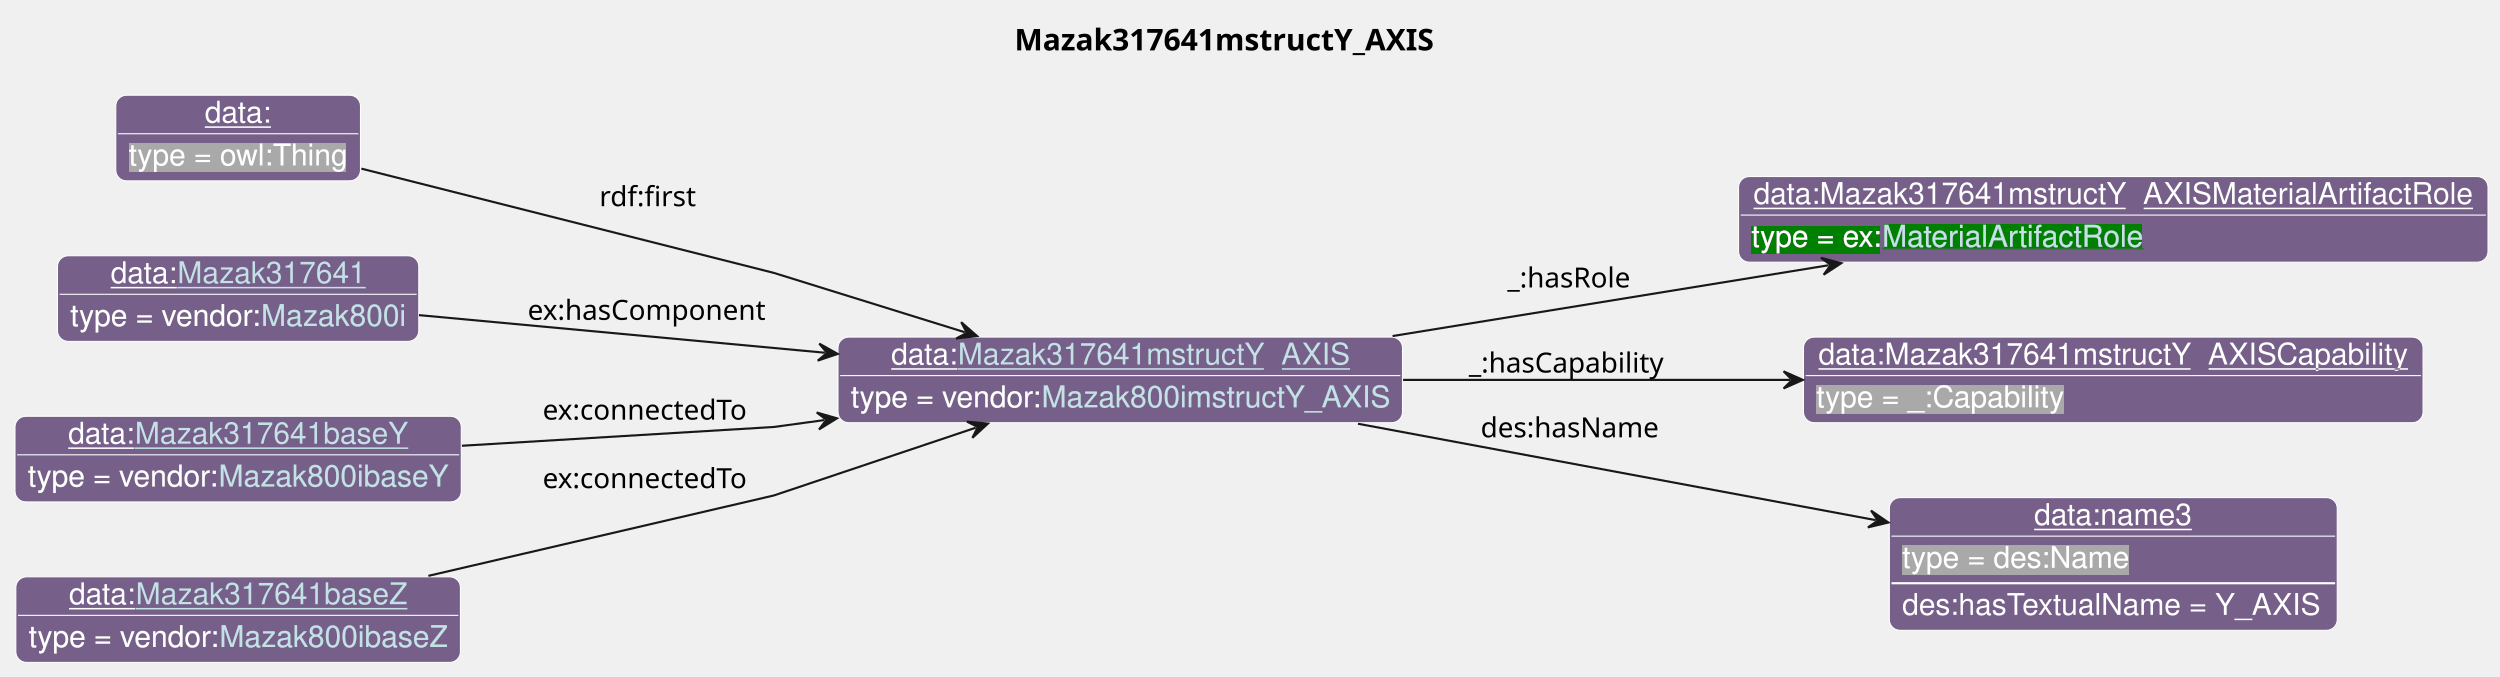
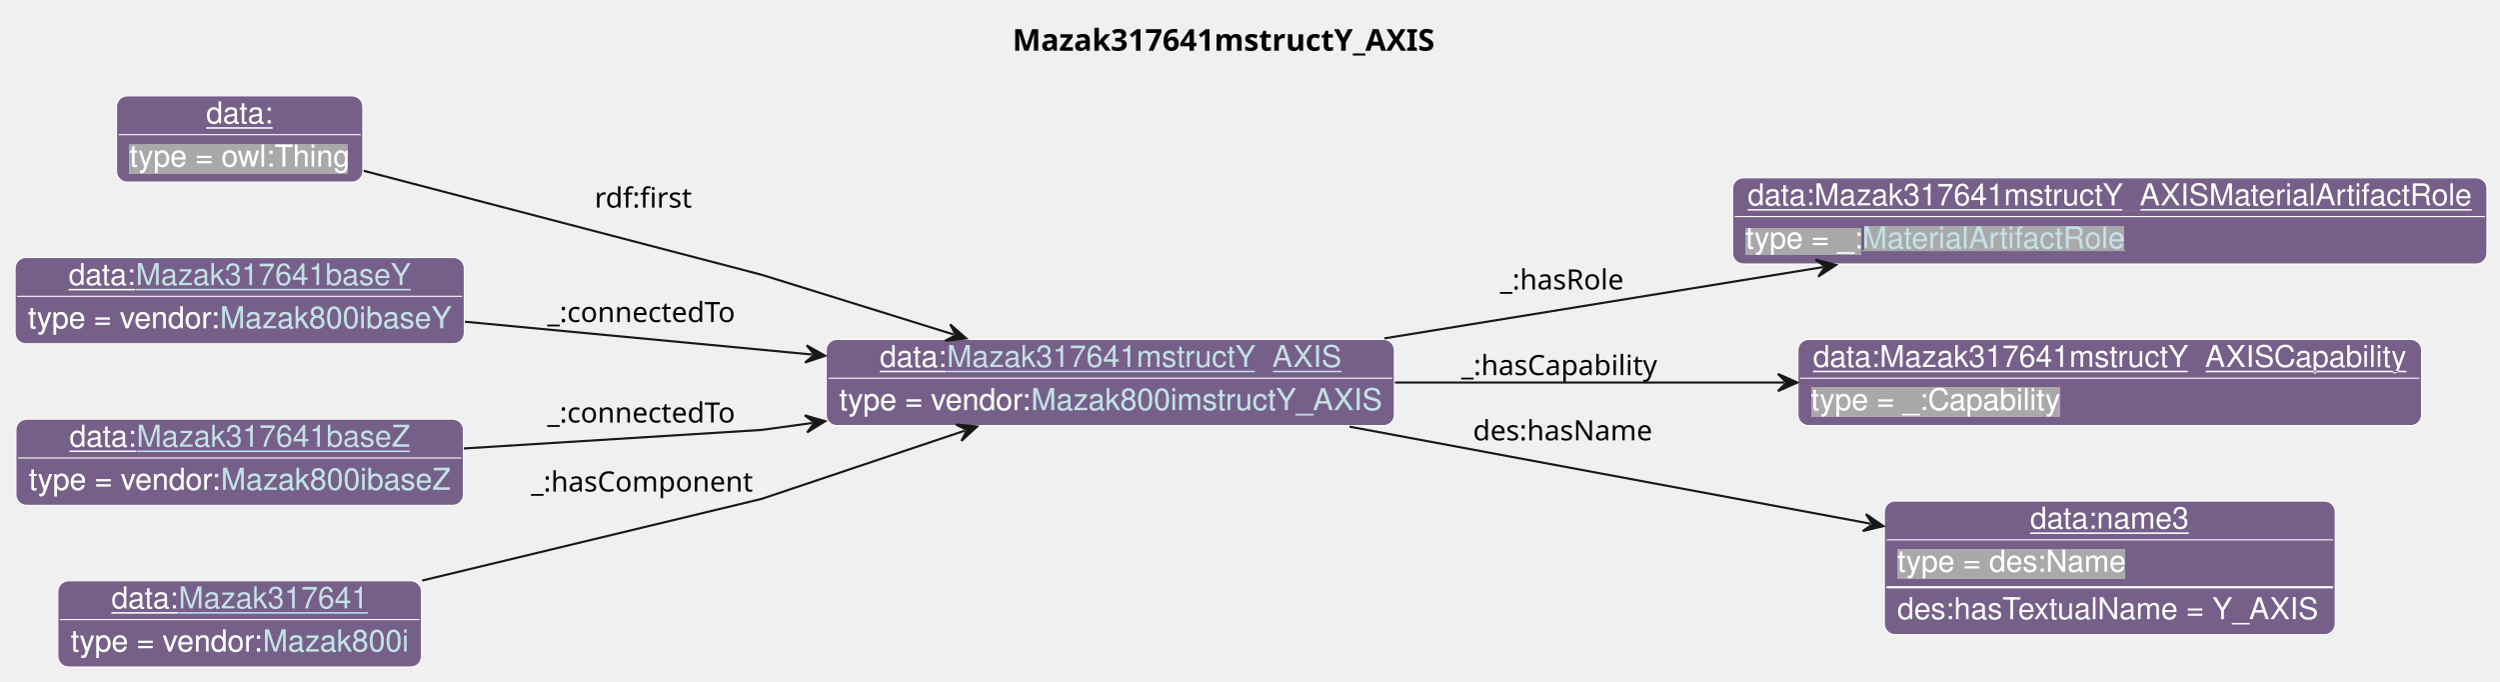
- <svg xmlns="http://www.w3.org/2000/svg" xmlns:xlink="http://www.w3.org/1999/xlink" contentStyleType="text/css" data-diagram-type="CLASS" height="316px" preserveAspectRatio="none" style="width:1168px;height:316px;background:#FFFFFF;" version="1.1" viewBox="0 0 1168 316" width="1168px" zoomAndPan="magnify">
+ <svg xmlns="http://www.w3.org/2000/svg" xmlns:xlink="http://www.w3.org/1999/xlink" contentStyleType="text/css" data-diagram-type="CLASS" height="316px" preserveAspectRatio="none" style="width:1160px;height:316px;background:#FFFFFF;" version="1.1" viewBox="0 0 1160 316" width="1160px" zoomAndPan="magnify">
  <defs>
-     <filter height="1" id="b19bzux9io0sf50" width="1" x="0" y="0">
+     <filter height="1" id="b1pnpiurs3zzi0" width="1" x="0" y="0">
      <feFlood flood-color="#76608A" result="flood" />
      <feComposite in="SourceGraphic" in2="flood" operator="over" />
    </filter>
-     <filter height="1" id="b19bzux9io0sf51" width="1" x="0" y="0">
-       <feFlood flood-color="#008000" result="flood" />
-       <feComposite in="SourceGraphic" in2="flood" operator="over" />
-     </filter>
-     <filter height="1" id="b19bzux9io0sf52" width="1" x="0" y="0">
+     <filter height="1" id="b1pnpiurs3zzi1" width="1" x="0" y="0">
      <feFlood flood-color="#A9A9A9" result="flood" />
      <feComposite in="SourceGraphic" in2="flood" operator="over" />
    </filter>
  </defs>
  <g>
    <g class="title" data-source-line="13">
-       <text fill="#000000" font-family="sans-serif" font-size="14" font-weight="bold" lengthAdjust="spacing" textLength="206.459" x="473.974" y="23.535">Mazak317641mstructY_AXIS</text>
+       <text fill="#000000" font-family="sans-serif" font-size="14" font-weight="bold" lengthAdjust="spacing" textLength="206.459" x="469.974" y="23.535">Mazak317641mstructY_AXIS</text>
    </g>
    <g class="entity" data-entity="o0" data-source-line="131" data-uid="ent0002" id="entity_o0">
-       <rect fill="#76608A" height="40" rx="5" ry="5" style="stroke:#FFFFFF;stroke-width:0.5;" width="263.733" x="391.51" y="157.488" />
-       <text fill="#FFFFFF" font-family="Helvetica" font-size="14" lengthAdjust="spacing" text-decoration="underline" textLength="31.138" x="416.374" y="170.269">data:</text>
+       <rect fill="#76608A" height="40" rx="5" ry="5" style="stroke:#FFFFFF;stroke-width:0.5;" width="263.733" x="383.51" y="157.488" />
+       <text fill="#FFFFFF" font-family="Helvetica" font-size="14" lengthAdjust="spacing" text-decoration="underline" textLength="31.138" x="408.374" y="170.269">data:</text>
      <a href="./Mazak317641mstructY_AXIS.html" target="_top" title="./Mazak317641mstructY_AXIS.html" xlink:actuate="onRequest" xlink:href="./Mazak317641mstructY_AXIS.html" xlink:show="new" xlink:title="./Mazak317641mstructY_AXIS.html" xlink:type="simple">
-         <text fill="#C4E1E6" font-family="Helvetica" font-size="14" lengthAdjust="spacing" text-decoration="underline" textLength="182.868" x="447.512" y="170.269">Mazak317641mstructY_AXIS</text>
+         <text fill="#C4E1E6" font-family="Helvetica" font-size="14" lengthAdjust="spacing" text-decoration="underline" textLength="182.868" x="439.512" y="170.269">Mazak317641mstructY_AXIS</text>
      </a>
-       <line style="stroke:#FFFFFF;stroke-width:0.5;" x1="392.51" x2="654.243" y1="175.488" y2="175.488" />
-       <text fill="#FFFFFF" filter="url(#b19bzux9io0sf50)" font-family="Helvetica" font-size="14" lengthAdjust="spacing" textLength="89.113" x="397.51" y="190.269">type = vendor:</text>
+       <line style="stroke:#FFFFFF;stroke-width:0.5;" x1="384.51" x2="646.243" y1="175.488" y2="175.488" />
+       <text fill="#FFFFFF" filter="url(#b1pnpiurs3zzi0)" font-family="Helvetica" font-size="14" lengthAdjust="spacing" textLength="89.113" x="389.51" y="190.269">type = vendor:</text>
      <a href="../Mazak.html#Mazak800imstructY_AXIS" target="_top" title="../Mazak.html#Mazak800imstructY_AXIS" xlink:actuate="onRequest" xlink:href="../Mazak.html#Mazak800imstructY_AXIS" xlink:show="new" xlink:title="../Mazak.html#Mazak800imstructY_AXIS" xlink:type="simple">
-         <text fill="#C4E1E6" filter="url(#b19bzux9io0sf50)" font-family="Helvetica" font-size="14" lengthAdjust="spacing" textLength="162.62" x="486.623" y="190.269">Mazak800imstructY_AXIS</text>
-         <line style="stroke:#76608A;stroke-width:0.5;" x1="486.623" x2="649.243" y1="191.269" y2="191.269" />
+         <text fill="#C4E1E6" filter="url(#b1pnpiurs3zzi0)" font-family="Helvetica" font-size="14" lengthAdjust="spacing" textLength="162.62" x="478.623" y="190.269">Mazak800imstructY_AXIS</text>
+         <line style="stroke:#76608A;stroke-width:0.5;" x1="478.623" x2="641.243" y1="191.269" y2="191.269" />
      </a>
    </g>
    <g class="entity" data-entity="o1" data-source-line="131" data-uid="ent0003" id="entity_o1">
-       <rect fill="#76608A" height="40" rx="5" ry="5" style="stroke:#FFFFFF;stroke-width:0.5;" width="350.157" x="812.25" y="82.488" />
-       <text fill="#FFFFFF" font-family="Helvetica" font-size="14" lengthAdjust="spacing" text-decoration="underline" textLength="336.157" x="819.25" y="95.269">data:Mazak317641mstructY_AXISMaterialArtifactRole</text>
-       <line style="stroke:#FFFFFF;stroke-width:0.5;" x1="813.25" x2="1161.407" y1="100.488" y2="100.488" />
-       <text fill="#FFFFFF" filter="url(#b19bzux9io0sf51)" font-family="Helvetica" font-size="14" lengthAdjust="spacing" textLength="61.093" x="818.25" y="115.269">type = ex:</text>
-       <a href="../Example.html#MaterialArtifactRole" target="_top" title="../Example.html#MaterialArtifactRole" xlink:actuate="onRequest" xlink:href="../Example.html#MaterialArtifactRole" xlink:show="new" xlink:title="../Example.html#MaterialArtifactRole" xlink:type="simple">
-         <text fill="#C4E1E6" filter="url(#b19bzux9io0sf51)" font-family="Helvetica" font-size="14" lengthAdjust="spacing" textLength="122.151" x="879.343" y="115.269">MaterialArtifactRole</text>
-         <line style="stroke:#008000;stroke-width:0.5;" x1="879.343" x2="1001.494" y1="116.269" y2="116.269" />
+       <rect fill="#76608A" height="40" rx="5" ry="5" style="stroke:#FFFFFF;stroke-width:0.5;" width="350.157" x="804.25" y="82.488" />
+       <text fill="#FFFFFF" font-family="Helvetica" font-size="14" lengthAdjust="spacing" text-decoration="underline" textLength="336.157" x="811.25" y="95.269">data:Mazak317641mstructY_AXISMaterialArtifactRole</text>
+       <line style="stroke:#FFFFFF;stroke-width:0.5;" x1="805.25" x2="1153.407" y1="100.488" y2="100.488" />
+       <text fill="#FFFFFF" filter="url(#b1pnpiurs3zzi1)" font-family="Helvetica" font-size="14" lengthAdjust="spacing" textLength="54.093" x="810.25" y="115.269">type = _:</text>
+       <a href="../MTConnect.html#MaterialArtifactRole" target="_top" title="../MTConnect.html#MaterialArtifactRole" xlink:actuate="onRequest" xlink:href="../MTConnect.html#MaterialArtifactRole" xlink:show="new" xlink:title="../MTConnect.html#MaterialArtifactRole" xlink:type="simple">
+         <text fill="#C4E1E6" filter="url(#b1pnpiurs3zzi1)" font-family="Helvetica" font-size="14" lengthAdjust="spacing" textLength="122.151" x="864.343" y="115.269">MaterialArtifactRole</text>
+         <line style="stroke:#A9A9A9;stroke-width:0.5;" x1="864.343" x2="986.494" y1="116.269" y2="116.269" />
      </a>
    </g>
    <g class="entity" data-entity="o2" data-source-line="131" data-uid="ent0004" id="entity_o2">
-       <rect fill="#76608A" height="40" rx="5" ry="5" style="stroke:#FFFFFF;stroke-width:0.5;" width="289.481" x="842.58" y="157.488" />
-       <text fill="#FFFFFF" font-family="Helvetica" font-size="14" lengthAdjust="spacing" text-decoration="underline" textLength="275.481" x="849.58" y="170.269">data:Mazak317641mstructY_AXISCapability</text>
-       <line style="stroke:#FFFFFF;stroke-width:0.5;" x1="843.58" x2="1131.061" y1="175.488" y2="175.488" />
-       <text fill="#FFFFFF" filter="url(#b19bzux9io0sf52)" font-family="Helvetica" font-size="14" lengthAdjust="spacing" textLength="115.568" x="848.58" y="190.269">type = _:Capability</text>
+       <rect fill="#76608A" height="40" rx="5" ry="5" style="stroke:#FFFFFF;stroke-width:0.5;" width="289.481" x="834.58" y="157.488" />
+       <text fill="#FFFFFF" font-family="Helvetica" font-size="14" lengthAdjust="spacing" text-decoration="underline" textLength="275.481" x="841.58" y="170.269">data:Mazak317641mstructY_AXISCapability</text>
+       <line style="stroke:#FFFFFF;stroke-width:0.5;" x1="835.58" x2="1123.061" y1="175.488" y2="175.488" />
+       <text fill="#FFFFFF" filter="url(#b1pnpiurs3zzi1)" font-family="Helvetica" font-size="14" lengthAdjust="spacing" textLength="115.568" x="840.58" y="190.269">type = _:Capability</text>
    </g>
    <g class="entity" data-entity="o3" data-source-line="131" data-uid="ent0005" id="entity_o3">
-       <rect fill="#76608A" height="62" rx="5" ry="5" style="stroke:#FFFFFF;stroke-width:0.5;" width="209.272" x="882.69" y="232.488" />
-       <text fill="#FFFFFF" font-family="Helvetica" font-size="14" lengthAdjust="spacing" text-decoration="underline" textLength="73.944" x="950.354" y="245.269">data:name3</text>
-       <line style="stroke:#FFFFFF;stroke-width:0.5;" x1="883.69" x2="1090.961" y1="250.488" y2="250.488" />
-       <text fill="#FFFFFF" filter="url(#b19bzux9io0sf52)" font-family="Helvetica" font-size="14" lengthAdjust="spacing" textLength="106.224" x="888.69" y="265.269">type = des:Name</text>
-       <line style="stroke:#FFFFFF;stroke-width:1;" x1="883.69" x2="1090.961" y1="272.488" y2="272.488" />
-       <text fill="#FFFFFF" font-family="Helvetica" font-size="14" lengthAdjust="spacing" textLength="197.272" x="888.69" y="287.269">des:hasTextualName = Y_AXIS</text>
+       <rect fill="#76608A" height="62" rx="5" ry="5" style="stroke:#FFFFFF;stroke-width:0.5;" width="209.272" x="874.69" y="232.488" />
+       <text fill="#FFFFFF" font-family="Helvetica" font-size="14" lengthAdjust="spacing" text-decoration="underline" textLength="73.944" x="942.354" y="245.269">data:name3</text>
+       <line style="stroke:#FFFFFF;stroke-width:0.5;" x1="875.69" x2="1082.961" y1="250.488" y2="250.488" />
+       <text fill="#FFFFFF" filter="url(#b1pnpiurs3zzi1)" font-family="Helvetica" font-size="14" lengthAdjust="spacing" textLength="106.224" x="880.69" y="265.269">type = des:Name</text>
+       <line style="stroke:#FFFFFF;stroke-width:1;" x1="875.69" x2="1082.961" y1="272.488" y2="272.488" />
+       <text fill="#FFFFFF" font-family="Helvetica" font-size="14" lengthAdjust="spacing" textLength="197.272" x="880.69" y="287.269">des:hasTextualName = Y_AXIS</text>
    </g>
    <g class="entity" data-entity="o4" data-source-line="131" data-uid="ent0006" id="entity_o4">
      <rect fill="#76608A" height="40" rx="5" ry="5" style="stroke:#FFFFFF;stroke-width:0.5;" width="114.334" x="54.09" y="44.488" />
      <text fill="#FFFFFF" font-family="Helvetica" font-size="14" lengthAdjust="spacing" text-decoration="underline" textLength="31.138" x="95.688" y="57.269">data:</text>
      <line style="stroke:#FFFFFF;stroke-width:0.5;" x1="55.09" x2="167.424" y1="62.488" y2="62.488" />
-       <text fill="#FFFFFF" filter="url(#b19bzux9io0sf52)" font-family="Helvetica" font-size="14" lengthAdjust="spacing" textLength="102.334" x="60.09" y="77.269">type = owl:Thing</text>
+       <text fill="#FFFFFF" filter="url(#b1pnpiurs3zzi1)" font-family="Helvetica" font-size="14" lengthAdjust="spacing" textLength="102.334" x="60.09" y="77.269">type = owl:Thing</text>
    </g>
    <g class="entity" data-entity="o5" data-source-line="131" data-uid="ent0007" id="entity_o5">
-       <rect fill="#76608A" height="40" rx="5" ry="5" style="stroke:#FFFFFF;stroke-width:0.5;" width="168.816" x="26.85" y="119.488" />
-       <text fill="#FFFFFF" font-family="Helvetica" font-size="14" lengthAdjust="spacing" text-decoration="underline" textLength="31.138" x="51.714" y="132.269">data:</text>
-       <a href="./Mazak317641.html" target="_top" title="./Mazak317641.html" xlink:actuate="onRequest" xlink:href="./Mazak317641.html" xlink:show="new" xlink:title="./Mazak317641.html" xlink:type="simple">
-         <text fill="#C4E1E6" font-family="Helvetica" font-size="14" lengthAdjust="spacing" text-decoration="underline" textLength="87.951" x="82.852" y="132.269">Mazak317641</text>
+       <rect fill="#76608A" height="40" rx="5" ry="5" style="stroke:#FFFFFF;stroke-width:0.5;" width="208.513" x="7" y="119.488" />
+       <text fill="#FFFFFF" font-family="Helvetica" font-size="14" lengthAdjust="spacing" text-decoration="underline" textLength="31.138" x="31.864" y="132.269">data:</text>
+       <a href="./Mazak317641baseY.html" target="_top" title="./Mazak317641baseY.html" xlink:actuate="onRequest" xlink:href="./Mazak317641baseY.html" xlink:show="new" xlink:title="./Mazak317641baseY.html" xlink:type="simple">
+         <text fill="#C4E1E6" font-family="Helvetica" font-size="14" lengthAdjust="spacing" text-decoration="underline" textLength="127.647" x="63.002" y="132.269">Mazak317641baseY</text>
      </a>
-       <line style="stroke:#FFFFFF;stroke-width:0.5;" x1="27.85" x2="194.666" y1="137.488" y2="137.488" />
-       <text fill="#FFFFFF" filter="url(#b19bzux9io0sf50)" font-family="Helvetica" font-size="14" lengthAdjust="spacing" textLength="89.113" x="32.85" y="152.269">type = vendor:</text>
-       <a href="../Mazak.html#Mazak800i" target="_top" title="../Mazak.html#Mazak800i" xlink:actuate="onRequest" xlink:href="../Mazak.html#Mazak800i" xlink:show="new" xlink:title="../Mazak.html#Mazak800i" xlink:type="simple">
-         <text fill="#C4E1E6" filter="url(#b19bzux9io0sf50)" font-family="Helvetica" font-size="14" lengthAdjust="spacing" textLength="67.703" x="121.963" y="152.269">Mazak800i</text>
-         <line style="stroke:#76608A;stroke-width:0.5;" x1="121.963" x2="189.666" y1="153.269" y2="153.269" />
+       <line style="stroke:#FFFFFF;stroke-width:0.5;" x1="8" x2="214.513" y1="137.488" y2="137.488" />
+       <text fill="#FFFFFF" filter="url(#b1pnpiurs3zzi0)" font-family="Helvetica" font-size="14" lengthAdjust="spacing" textLength="89.113" x="13" y="152.269">type = vendor:</text>
+       <a href="../Mazak.html#Mazak800ibaseY" target="_top" title="../Mazak.html#Mazak800ibaseY" xlink:actuate="onRequest" xlink:href="../Mazak.html#Mazak800ibaseY" xlink:show="new" xlink:title="../Mazak.html#Mazak800ibaseY" xlink:type="simple">
+         <text fill="#C4E1E6" filter="url(#b1pnpiurs3zzi0)" font-family="Helvetica" font-size="14" lengthAdjust="spacing" textLength="107.399" x="102.113" y="152.269">Mazak800ibaseY</text>
+         <line style="stroke:#76608A;stroke-width:0.5;" x1="102.113" x2="209.513" y1="153.269" y2="153.269" />
      </a>
    </g>
    <g class="entity" data-entity="o6" data-source-line="131" data-uid="ent0008" id="entity_o6">
-       <rect fill="#76608A" height="40" rx="5" ry="5" style="stroke:#FFFFFF;stroke-width:0.5;" width="208.513" x="7" y="194.488" />
-       <text fill="#FFFFFF" font-family="Helvetica" font-size="14" lengthAdjust="spacing" text-decoration="underline" textLength="31.138" x="31.864" y="207.269">data:</text>
-       <a href="./Mazak317641baseY.html" target="_top" title="./Mazak317641baseY.html" xlink:actuate="onRequest" xlink:href="./Mazak317641baseY.html" xlink:show="new" xlink:title="./Mazak317641baseY.html" xlink:type="simple">
-         <text fill="#C4E1E6" font-family="Helvetica" font-size="14" lengthAdjust="spacing" text-decoration="underline" textLength="127.647" x="63.002" y="207.269">Mazak317641baseY</text>
+       <rect fill="#76608A" height="40" rx="5" ry="5" style="stroke:#FFFFFF;stroke-width:0.5;" width="207.727" x="7.39" y="194.488" />
+       <text fill="#FFFFFF" font-family="Helvetica" font-size="14" lengthAdjust="spacing" text-decoration="underline" textLength="31.138" x="32.254" y="207.269">data:</text>
+       <a href="./Mazak317641baseZ.html" target="_top" title="./Mazak317641baseZ.html" xlink:actuate="onRequest" xlink:href="./Mazak317641baseZ.html" xlink:show="new" xlink:title="./Mazak317641baseZ.html" xlink:type="simple">
+         <text fill="#C4E1E6" font-family="Helvetica" font-size="14" lengthAdjust="spacing" text-decoration="underline" textLength="126.861" x="63.392" y="207.269">Mazak317641baseZ</text>
      </a>
-       <line style="stroke:#FFFFFF;stroke-width:0.5;" x1="8" x2="214.513" y1="212.488" y2="212.488" />
-       <text fill="#FFFFFF" filter="url(#b19bzux9io0sf50)" font-family="Helvetica" font-size="14" lengthAdjust="spacing" textLength="89.113" x="13" y="227.269">type = vendor:</text>
-       <a href="../Mazak.html#Mazak800ibaseY" target="_top" title="../Mazak.html#Mazak800ibaseY" xlink:actuate="onRequest" xlink:href="../Mazak.html#Mazak800ibaseY" xlink:show="new" xlink:title="../Mazak.html#Mazak800ibaseY" xlink:type="simple">
-         <text fill="#C4E1E6" filter="url(#b19bzux9io0sf50)" font-family="Helvetica" font-size="14" lengthAdjust="spacing" textLength="107.399" x="102.113" y="227.269">Mazak800ibaseY</text>
-         <line style="stroke:#76608A;stroke-width:0.5;" x1="102.113" x2="209.513" y1="228.269" y2="228.269" />
+       <line style="stroke:#FFFFFF;stroke-width:0.5;" x1="8.39" x2="214.117" y1="212.488" y2="212.488" />
+       <text fill="#FFFFFF" filter="url(#b1pnpiurs3zzi0)" font-family="Helvetica" font-size="14" lengthAdjust="spacing" textLength="89.113" x="13.39" y="227.269">type = vendor:</text>
+       <a href="../Mazak.html#Mazak800ibaseZ" target="_top" title="../Mazak.html#Mazak800ibaseZ" xlink:actuate="onRequest" xlink:href="../Mazak.html#Mazak800ibaseZ" xlink:show="new" xlink:title="../Mazak.html#Mazak800ibaseZ" xlink:type="simple">
+         <text fill="#C4E1E6" filter="url(#b1pnpiurs3zzi0)" font-family="Helvetica" font-size="14" lengthAdjust="spacing" textLength="106.613" x="102.503" y="227.269">Mazak800ibaseZ</text>
+         <line style="stroke:#76608A;stroke-width:0.5;" x1="102.503" x2="209.117" y1="228.269" y2="228.269" />
      </a>
    </g>
    <g class="entity" data-entity="o7" data-source-line="131" data-uid="ent0009" id="entity_o7">
-       <rect fill="#76608A" height="40" rx="5" ry="5" style="stroke:#FFFFFF;stroke-width:0.5;" width="207.727" x="7.39" y="269.488" />
-       <text fill="#FFFFFF" font-family="Helvetica" font-size="14" lengthAdjust="spacing" text-decoration="underline" textLength="31.138" x="32.254" y="282.269">data:</text>
-       <a href="./Mazak317641baseZ.html" target="_top" title="./Mazak317641baseZ.html" xlink:actuate="onRequest" xlink:href="./Mazak317641baseZ.html" xlink:show="new" xlink:title="./Mazak317641baseZ.html" xlink:type="simple">
-         <text fill="#C4E1E6" font-family="Helvetica" font-size="14" lengthAdjust="spacing" text-decoration="underline" textLength="126.861" x="63.392" y="282.269">Mazak317641baseZ</text>
+       <rect fill="#76608A" height="40" rx="5" ry="5" style="stroke:#FFFFFF;stroke-width:0.5;" width="168.816" x="26.85" y="269.488" />
+       <text fill="#FFFFFF" font-family="Helvetica" font-size="14" lengthAdjust="spacing" text-decoration="underline" textLength="31.138" x="51.714" y="282.269">data:</text>
+       <a href="./Mazak317641.html" target="_top" title="./Mazak317641.html" xlink:actuate="onRequest" xlink:href="./Mazak317641.html" xlink:show="new" xlink:title="./Mazak317641.html" xlink:type="simple">
+         <text fill="#C4E1E6" font-family="Helvetica" font-size="14" lengthAdjust="spacing" text-decoration="underline" textLength="87.951" x="82.852" y="282.269">Mazak317641</text>
      </a>
-       <line style="stroke:#FFFFFF;stroke-width:0.5;" x1="8.39" x2="214.117" y1="287.488" y2="287.488" />
-       <text fill="#FFFFFF" filter="url(#b19bzux9io0sf50)" font-family="Helvetica" font-size="14" lengthAdjust="spacing" textLength="89.113" x="13.39" y="302.269">type = vendor:</text>
-       <a href="../Mazak.html#Mazak800ibaseZ" target="_top" title="../Mazak.html#Mazak800ibaseZ" xlink:actuate="onRequest" xlink:href="../Mazak.html#Mazak800ibaseZ" xlink:show="new" xlink:title="../Mazak.html#Mazak800ibaseZ" xlink:type="simple">
-         <text fill="#C4E1E6" filter="url(#b19bzux9io0sf50)" font-family="Helvetica" font-size="14" lengthAdjust="spacing" textLength="106.613" x="102.503" y="302.269">Mazak800ibaseZ</text>
-         <line style="stroke:#76608A;stroke-width:0.5;" x1="102.503" x2="209.117" y1="303.269" y2="303.269" />
+       <line style="stroke:#FFFFFF;stroke-width:0.5;" x1="27.85" x2="194.666" y1="287.488" y2="287.488" />
+       <text fill="#FFFFFF" filter="url(#b1pnpiurs3zzi0)" font-family="Helvetica" font-size="14" lengthAdjust="spacing" textLength="89.113" x="32.85" y="302.269">type = vendor:</text>
+       <a href="../Mazak.html#Mazak800i" target="_top" title="../Mazak.html#Mazak800i" xlink:actuate="onRequest" xlink:href="../Mazak.html#Mazak800i" xlink:show="new" xlink:title="../Mazak.html#Mazak800i" xlink:type="simple">
+         <text fill="#C4E1E6" filter="url(#b1pnpiurs3zzi0)" font-family="Helvetica" font-size="14" lengthAdjust="spacing" textLength="67.703" x="121.963" y="302.269">Mazak800i</text>
+         <line style="stroke:#76608A;stroke-width:0.5;" x1="121.963" x2="189.666" y1="303.269" y2="303.269" />
      </a>
    </g>
    <g class="link" data-entity-1="o0" data-entity-2="o1" data-source-line="195" data-uid="lnk10" id="link_o0_o1">
-       <path codeLine="195" d="M650.61,156.998 C715.79,146.408 789.168,134.5 854.328,123.92" fill="none" id="o0-to-o1" style="stroke:#181818;stroke-width:1;" />
-       <polygon fill="#181818" points="860.25,122.958,850.725,120.452,855.315,123.76,852.007,128.349,860.25,122.958" style="stroke:#181818;stroke-width:1;" />
-       <text fill="#000000" font-family="sans-serif" font-size="13" lengthAdjust="spacing" textLength="59.693" x="704.25" y="134.307">_:hasRole</text>
+       <path codeLine="195" d="M642.61,156.998 C707.79,146.408 781.168,134.5 846.328,123.92" fill="none" id="o0-to-o1" style="stroke:#181818;stroke-width:1;" />
+       <polygon fill="#181818" points="852.25,122.958,842.725,120.452,847.315,123.76,844.007,128.349,852.25,122.958" style="stroke:#181818;stroke-width:1;" />
+       <text fill="#000000" font-family="sans-serif" font-size="13" lengthAdjust="spacing" textLength="59.693" x="696.25" y="134.307">_:hasRole</text>
    </g>
    <g class="link" data-entity-1="o0" data-entity-2="o2" data-source-line="195" data-uid="lnk11" id="link_o0_o2">
-       <path codeLine="195" d="M655.52,177.488 C713.8,177.488 776.59,177.488 836.29,177.488" fill="none" id="o0-to-o2" style="stroke:#181818;stroke-width:1;" />
-       <polygon fill="#181818" points="842.29,177.488,833.29,173.488,837.29,177.488,833.29,181.488,842.29,177.488" style="stroke:#181818;stroke-width:1;" />
-       <text fill="#000000" font-family="sans-serif" font-size="13" lengthAdjust="spacing" textLength="95.132" x="686.25" y="174.057">_:hasCapability</text>
+       <path codeLine="195" d="M647.52,177.488 C705.8,177.488 768.59,177.488 828.29,177.488" fill="none" id="o0-to-o2" style="stroke:#181818;stroke-width:1;" />
+       <polygon fill="#181818" points="834.29,177.488,825.29,173.488,829.29,177.488,825.29,181.488,834.29,177.488" style="stroke:#181818;stroke-width:1;" />
+       <text fill="#000000" font-family="sans-serif" font-size="13" lengthAdjust="spacing" textLength="95.132" x="678.25" y="174.057">_:hasCapability</text>
    </g>
    <g class="link" data-entity-1="o0" data-entity-2="o3" data-source-line="195" data-uid="lnk12" id="link_o0_o3">
-       <path codeLine="195" d="M634.44,197.978 C709.56,211.968 802.552,229.269 876.361,243.019" fill="none" id="o0-to-o3" style="stroke:#181818;stroke-width:1;" />
-       <polygon fill="#181818" points="882.26,244.118,874.145,238.538,877.345,243.203,872.68,246.402,882.26,244.118" style="stroke:#181818;stroke-width:1;" />
-       <text fill="#000000" font-family="sans-serif" font-size="13" lengthAdjust="spacing" textLength="84.202" x="691.75" y="204.327">des:hasName</text>
+       <path codeLine="195" d="M626.44,197.978 C701.56,211.968 794.552,229.269 868.361,243.019" fill="none" id="o0-to-o3" style="stroke:#181818;stroke-width:1;" />
+       <polygon fill="#181818" points="874.26,244.118,866.145,238.538,869.345,243.203,864.68,246.402,874.26,244.118" style="stroke:#181818;stroke-width:1;" />
+       <text fill="#000000" font-family="sans-serif" font-size="13" lengthAdjust="spacing" textLength="84.202" x="683.75" y="204.327">des:hasName</text>
    </g>
    <g class="link" data-entity-1="o4" data-entity-2="o0" data-source-line="195" data-uid="lnk13" id="link_o4_o0">
-       <path codeLine="195" d="M168.82,78.788 C242.36,97.368 361.51,127.488 361.51,127.488 C361.51,127.488 406.33,141.417 450.75,155.227" fill="none" id="o4-to-o0" style="stroke:#181818;stroke-width:1;" />
-       <polygon fill="#181818" points="456.48,157.008,449.073,150.517,451.705,155.524,446.698,158.156,456.48,157.008" style="stroke:#181818;stroke-width:1;" />
-       <text fill="#000000" font-family="sans-serif" font-size="13" lengthAdjust="spacing" textLength="47.741" x="280.01" y="96.327">rdf:first</text>
+       <path codeLine="195" d="M168.82,79.258 C240.13,97.878 353.51,127.488 353.51,127.488 C353.51,127.488 398.33,141.417 442.75,155.227" fill="none" id="o4-to-o0" style="stroke:#181818;stroke-width:1;" />
+       <polygon fill="#181818" points="448.48,157.008,441.073,150.517,443.705,155.524,438.698,158.156,448.48,157.008" style="stroke:#181818;stroke-width:1;" />
+       <text fill="#000000" font-family="sans-serif" font-size="13" lengthAdjust="spacing" textLength="47.741" x="276.01" y="96.327">rdf:first</text>
    </g>
    <g class="link" data-entity-1="o5" data-entity-2="o0" data-source-line="195" data-uid="lnk14" id="link_o5_o0">
-       <path codeLine="195" d="M195.75,147.228 C251.95,152.428 321.266,158.855 385.386,164.795" fill="none" id="o5-to-o0" style="stroke:#181818;stroke-width:1;" />
-       <polygon fill="#181818" points="391.36,165.348,382.767,160.535,386.381,164.887,382.029,168.501,391.36,165.348" style="stroke:#181818;stroke-width:1;" />
-       <text fill="#000000" font-family="sans-serif" font-size="13" lengthAdjust="spacing" textLength="114.728" x="246.51" y="149.437">ex:hasComponent</text>
+       <path codeLine="195" d="M215.81,149.278 C266.78,154.088 322.797,159.383 377.057,164.513" fill="none" id="o5-to-o0" style="stroke:#181818;stroke-width:1;" />
+       <polygon fill="#181818" points="383.03,165.078,374.447,160.249,378.052,164.608,373.693,168.213,383.03,165.078" style="stroke:#181818;stroke-width:1;" />
+       <text fill="#000000" font-family="sans-serif" font-size="13" lengthAdjust="spacing" textLength="91.787" x="254.01" y="149.437">_:connectedTo</text>
    </g>
    <g class="link" data-entity-1="o6" data-entity-2="o0" data-source-line="195" data-uid="lnk15" id="link_o6_o0">
-       <path codeLine="195" d="M215.8,208.258 C284.28,204.138 361.51,199.488 361.51,199.488 C361.51,199.488 367.596,198.664 385.076,196.264" fill="none" id="o6-to-o0" style="stroke:#181818;stroke-width:1;" />
-       <polygon fill="#181818" points="391.02,195.448,381.56,192.71,386.067,196.128,382.648,200.635,391.02,195.448" style="stroke:#181818;stroke-width:1;" />
-       <text fill="#000000" font-family="sans-serif" font-size="13" lengthAdjust="spacing" textLength="100.502" x="253.51" y="196.057">ex:connectedTo</text>
+       <path codeLine="195" d="M215.27,208.088 C280.84,204.008 353.51,199.488 353.51,199.488 C353.51,199.488 359.596,198.664 377.076,196.264" fill="none" id="o6-to-o0" style="stroke:#181818;stroke-width:1;" />
+       <polygon fill="#181818" points="383.02,195.448,373.56,192.71,378.067,196.128,374.648,200.635,383.02,195.448" style="stroke:#181818;stroke-width:1;" />
+       <text fill="#000000" font-family="sans-serif" font-size="13" lengthAdjust="spacing" textLength="91.787" x="254.01" y="196.057">_:connectedTo</text>
    </g>
    <g class="link" data-entity-1="o7" data-entity-2="o0" data-source-line="195" data-uid="lnk16" id="link_o7_o0">
-       <path codeLine="195" d="M200.13,269.038 C271.9,252.338 361.51,231.488 361.51,231.488 C361.51,231.488 410.322,215.108 455.872,199.818" fill="none" id="o7-to-o0" style="stroke:#181818;stroke-width:1;" />
-       <polygon fill="#181818" points="461.56,197.908,451.755,196.98,456.82,199.499,454.301,204.564,461.56,197.908" style="stroke:#181818;stroke-width:1;" />
-       <text fill="#000000" font-family="sans-serif" font-size="13" lengthAdjust="spacing" textLength="100.502" x="253.51" y="228.057">ex:connectedTo</text>
+       <path codeLine="195" d="M195.96,269.368 C265.64,252.618 353.51,231.488 353.51,231.488 C353.51,231.488 402.322,215.108 447.872,199.818" fill="none" id="o7-to-o0" style="stroke:#181818;stroke-width:1;" />
+       <polygon fill="#181818" points="453.56,197.908,443.755,196.98,448.82,199.499,446.301,204.564,453.56,197.908" style="stroke:#181818;stroke-width:1;" />
+       <text fill="#000000" font-family="sans-serif" font-size="13" lengthAdjust="spacing" textLength="106.012" x="246.51" y="228.057">_:hasComponent</text>
    </g>
  </g>
</svg>
